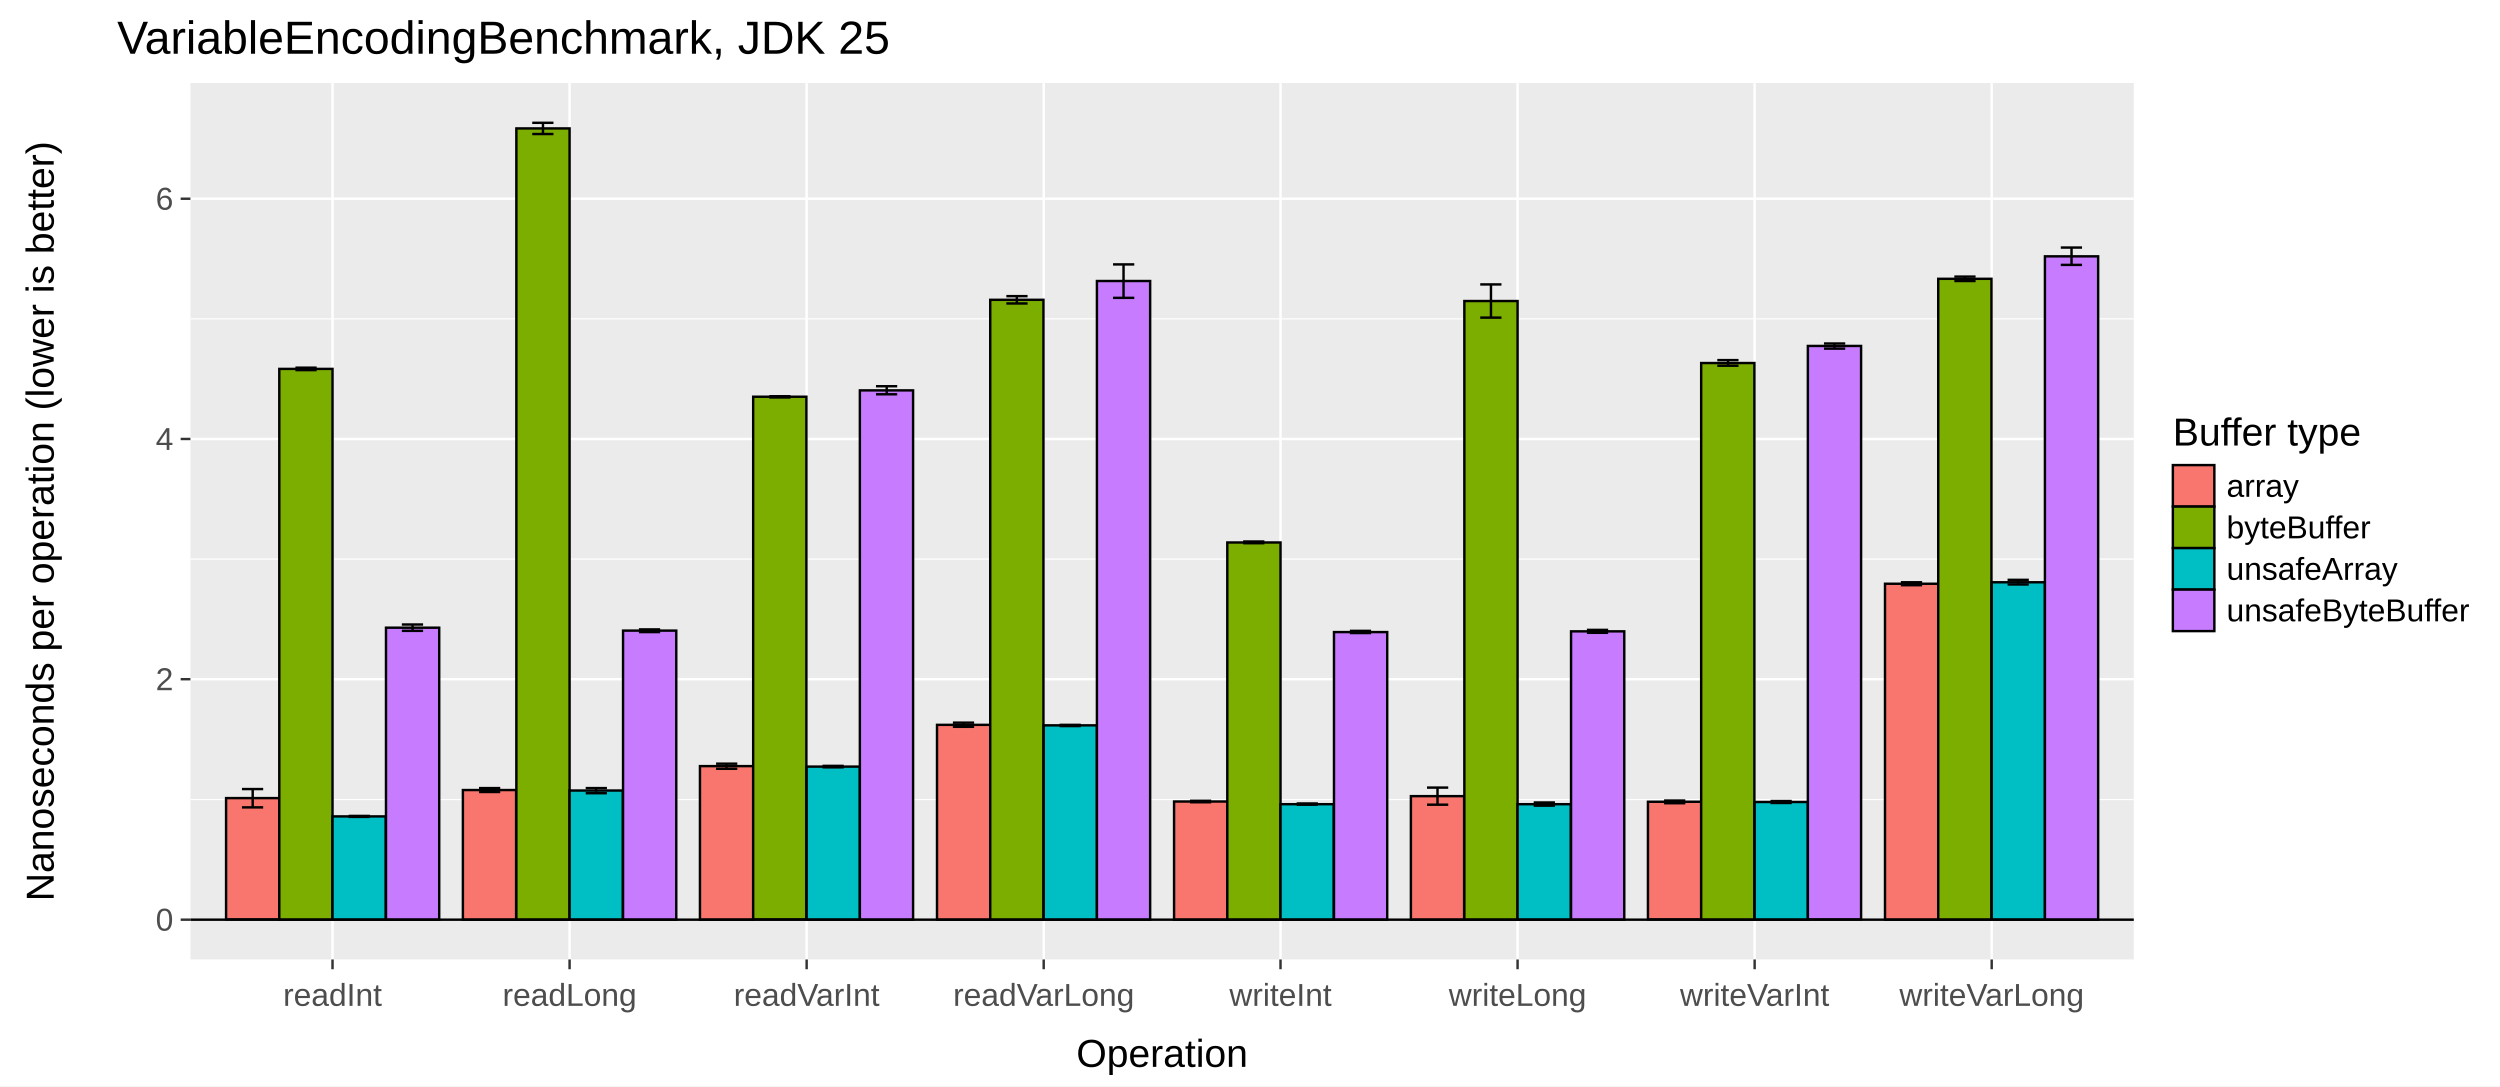
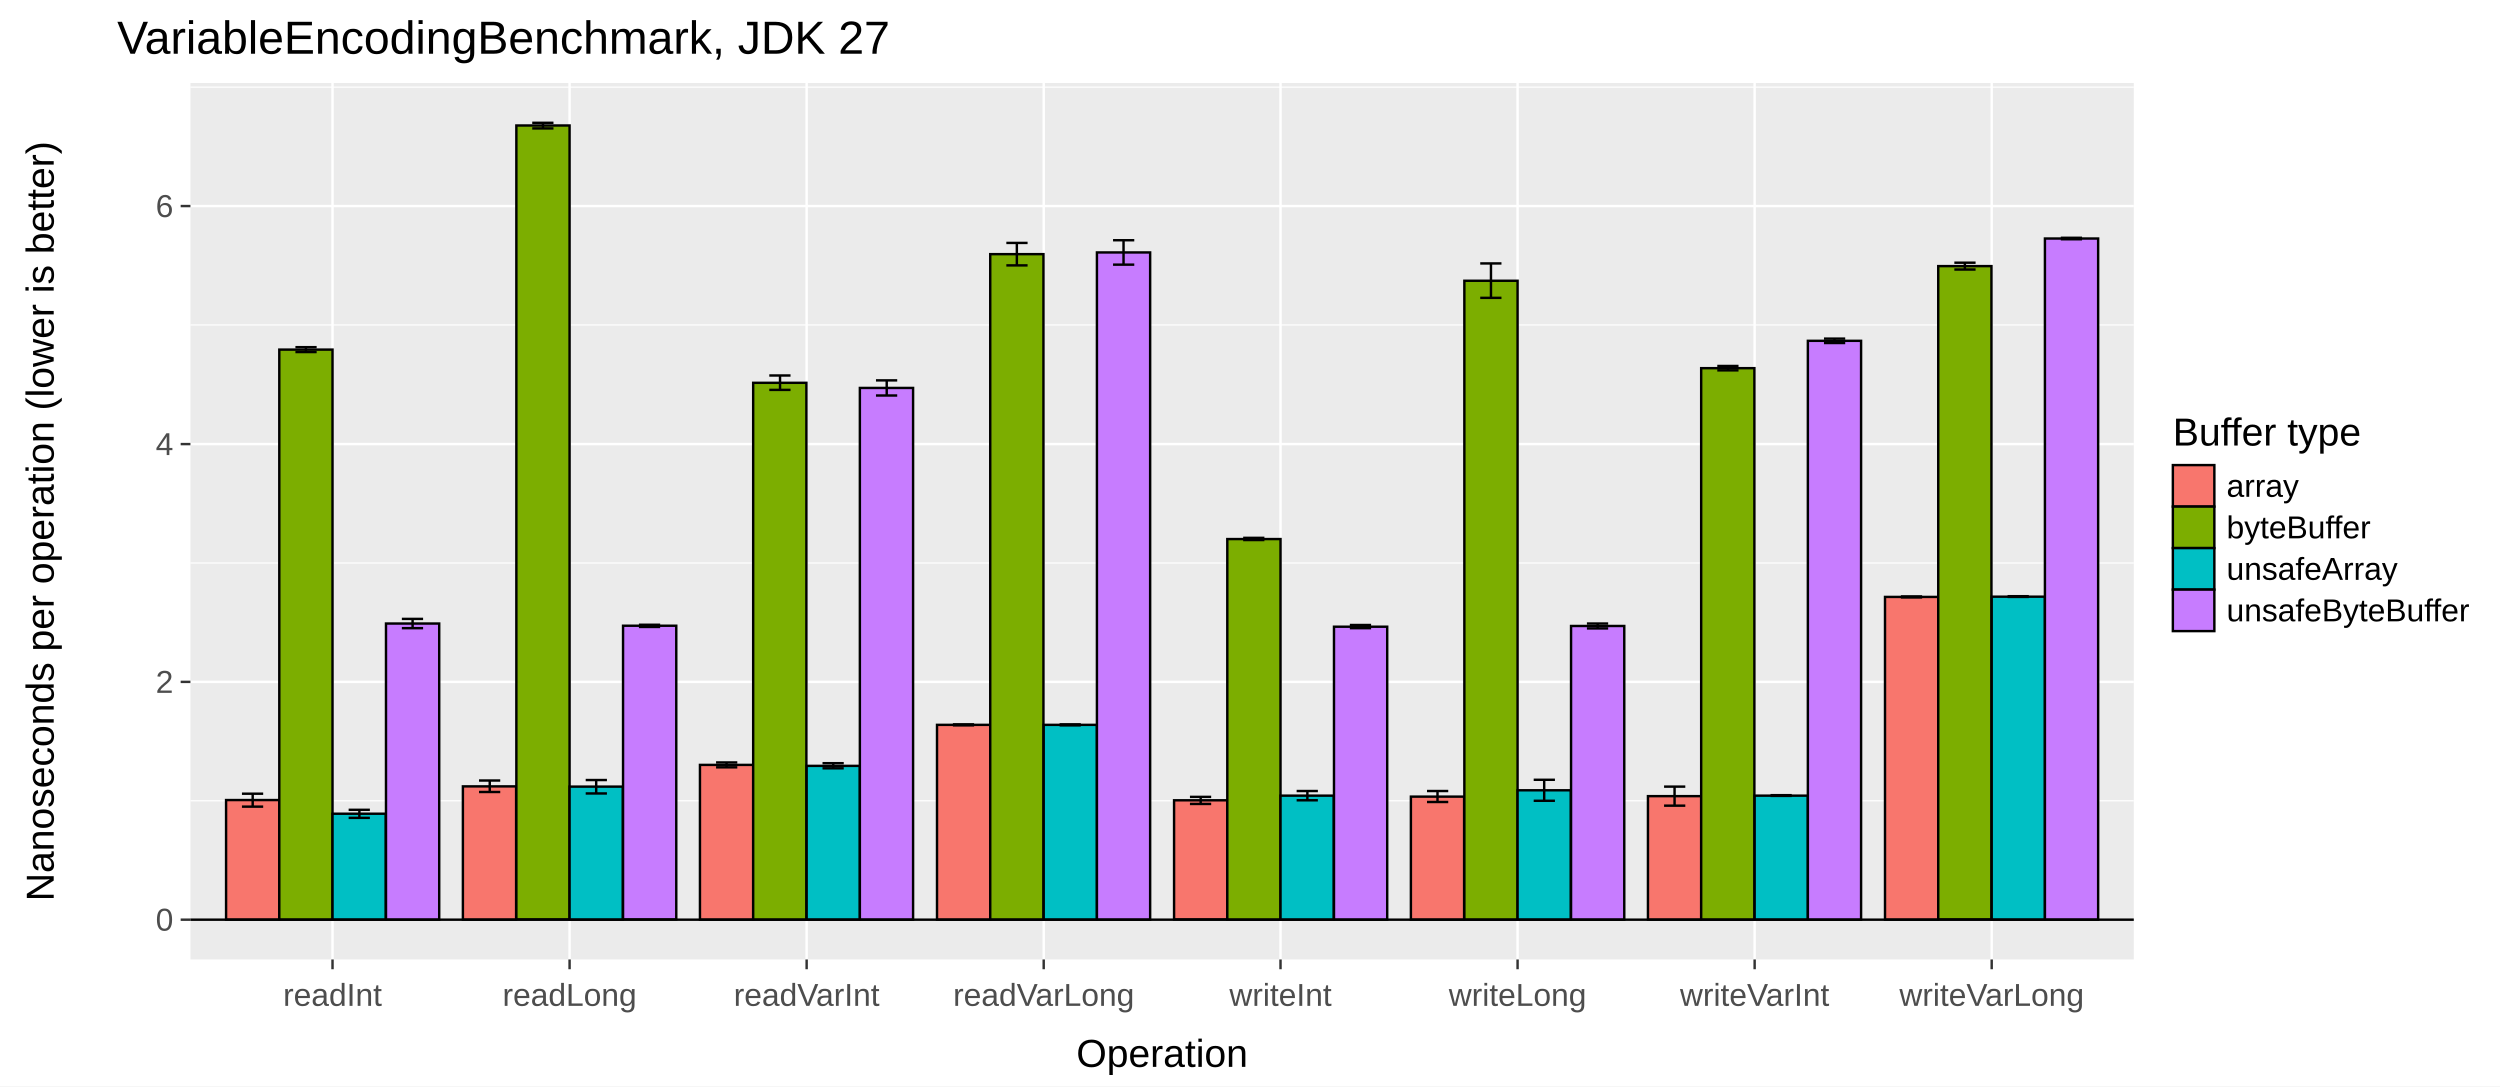
<svg xmlns="http://www.w3.org/2000/svg" width="1024" height="445" viewBox="0 0 1024 445" role="img">
  <style>
text { font-family: Arial, Helvetica, sans-serif; font-size: 13px; fill: #4D4D4D }
.title { font-size: 19px; fill: #000000 }
.axisTitle, .legendTitle { font-size: 16px; fill: #000000 }
.legend { fill: #000000 }
.background { fill: #FFFFFF }
.plot { fill: #EBEBEB }
.grid { stroke: #FFFFFF }
.minor { stroke: #FFFFFF; stroke-width: 0.5 }
.tick { stroke: #333333 }
.bar, .line { stroke: #000000 }
</style>
  <rect class="background" width="1024" height="445" />
-   <text class="title" x="48" y="22">VariableEncodingBenchmark, JDK 25</text>
+   <text class="title" x="48" y="22">VariableEncodingBenchmark, JDK 27</text>
  <rect class="plot" x="78" y="34" width="796" height="359" />
-   <line class="minor" x1="78" y1="327.5" x2="874" y2="327.5" />
-   <line class="grid" x1="78" y1="278.2" x2="874" y2="278.2" />
-   <line class="minor" x1="78" y1="229.0" x2="874" y2="229.0" />
-   <line class="grid" x1="78" y1="179.8" x2="874" y2="179.8" />
-   <line class="minor" x1="78" y1="130.6" x2="874" y2="130.6" />
-   <line class="grid" x1="78" y1="81.4" x2="874" y2="81.4" />
+   <line class="minor" x1="78" y1="328.0" x2="874" y2="328.0" />
+   <line class="grid" x1="78" y1="279.3" x2="874" y2="279.3" />
+   <line class="minor" x1="78" y1="230.6" x2="874" y2="230.6" />
+   <line class="grid" x1="78" y1="181.9" x2="874" y2="181.9" />
+   <line class="minor" x1="78" y1="133.1" x2="874" y2="133.1" />
+   <line class="grid" x1="78" y1="84.4" x2="874" y2="84.4" />
+   <line class="minor" x1="78" y1="35.7" x2="874" y2="35.7" />
  <line class="tick" x1="74" y1="376.7" x2="78" y2="376.7" />
  <text x="71" y="381.2" text-anchor="end">0</text>
-   <line class="tick" x1="74" y1="278.2" x2="78" y2="278.2" />
-   <text x="71" y="282.7" text-anchor="end">2</text>
-   <line class="tick" x1="74" y1="179.8" x2="78" y2="179.8" />
-   <text x="71" y="184.3" text-anchor="end">4</text>
-   <line class="tick" x1="74" y1="81.4" x2="78" y2="81.4" />
-   <text x="71" y="85.9" text-anchor="end">6</text>
+   <line class="tick" x1="74" y1="279.3" x2="78" y2="279.3" />
+   <text x="71" y="283.8" text-anchor="end">2</text>
+   <line class="tick" x1="74" y1="181.9" x2="78" y2="181.9" />
+   <text x="71" y="186.4" text-anchor="end">4</text>
+   <line class="tick" x1="74" y1="84.4" x2="78" y2="84.4" />
+   <text x="71" y="88.9" text-anchor="end">6</text>
  <text class="axisTitle" transform="translate(22 213.5) rotate(-90)" text-anchor="middle">Nanoseconds per operation (lower is better)</text>
  <line class="grid" x1="136.2" y1="34" x2="136.2" y2="393" />
  <line class="tick" x1="136.2" y1="393" x2="136.2" y2="397" />
  <text x="136.2" y="412" text-anchor="middle">readInt</text>
  <line class="grid" x1="233.3" y1="34" x2="233.3" y2="393" />
  <line class="tick" x1="233.3" y1="393" x2="233.3" y2="397" />
  <text x="233.3" y="412" text-anchor="middle">readLong</text>
  <line class="grid" x1="330.4" y1="34" x2="330.4" y2="393" />
  <line class="tick" x1="330.4" y1="393" x2="330.4" y2="397" />
  <text x="330.4" y="412" text-anchor="middle">readVarInt</text>
  <line class="grid" x1="427.5" y1="34" x2="427.5" y2="393" />
  <line class="tick" x1="427.5" y1="393" x2="427.5" y2="397" />
  <text x="427.5" y="412" text-anchor="middle">readVarLong</text>
  <line class="grid" x1="524.5" y1="34" x2="524.5" y2="393" />
  <line class="tick" x1="524.5" y1="393" x2="524.5" y2="397" />
  <text x="524.5" y="412" text-anchor="middle">writeInt</text>
  <line class="grid" x1="621.6" y1="34" x2="621.6" y2="393" />
  <line class="tick" x1="621.6" y1="393" x2="621.6" y2="397" />
  <text x="621.6" y="412" text-anchor="middle">writeLong</text>
  <line class="grid" x1="718.7" y1="34" x2="718.7" y2="393" />
  <line class="tick" x1="718.7" y1="393" x2="718.7" y2="397" />
  <text x="718.7" y="412" text-anchor="middle">writeVarInt</text>
  <line class="grid" x1="815.8" y1="34" x2="815.8" y2="393" />
  <line class="tick" x1="815.8" y1="393" x2="815.8" y2="397" />
  <text x="815.8" y="412" text-anchor="middle">writeVarLong</text>
  <text class="axisTitle" x="476.0" y="437" text-anchor="middle">Operation</text>
-   <rect class="bar" fill="#F8766D" x="92.6" y="326.9" width="21.8" height="49.7" />
-   <path class="line" fill="none" d="M103.5 330.7V323.2M99.1 330.7h8.7M99.1 323.2h8.7" />
-   <rect class="bar" fill="#7CAE00" x="114.4" y="151.1" width="21.8" height="225.6" />
-   <path class="line" fill="none" d="M125.3 151.6V150.6M121.0 151.6h8.7M121.0 150.6h8.7" />
-   <rect class="bar" fill="#00BFC4" x="136.2" y="334.4" width="21.8" height="42.3" />
-   <path class="line" fill="none" d="M147.2 334.6V334.2M142.8 334.6h8.7M142.8 334.2h8.7" />
-   <rect class="bar" fill="#C77CFF" x="158.1" y="257.1" width="21.8" height="119.6" />
-   <path class="line" fill="none" d="M169.0 258.4V255.8M164.6 258.4h8.7M164.6 255.8h8.7" />
-   <rect class="bar" fill="#F8766D" x="189.6" y="323.6" width="21.8" height="53.1" />
-   <path class="line" fill="none" d="M200.6 324.4V322.8M196.2 324.4h8.7M196.2 322.8h8.7" />
-   <rect class="bar" fill="#7CAE00" x="211.5" y="52.6" width="21.8" height="324.1" />
-   <path class="line" fill="none" d="M222.4 54.9V50.3M218.0 54.9h8.7M218.0 50.3h8.7" />
-   <rect class="bar" fill="#00BFC4" x="233.3" y="323.8" width="21.8" height="52.9" />
-   <path class="line" fill="none" d="M244.2 324.9V322.8M239.9 324.9h8.7M239.9 322.8h8.7" />
-   <rect class="bar" fill="#C77CFF" x="255.2" y="258.3" width="21.8" height="118.4" />
-   <path class="line" fill="none" d="M266.1 258.9V257.8M261.7 258.9h8.7M261.7 257.8h8.7" />
-   <rect class="bar" fill="#F8766D" x="286.7" y="313.8" width="21.8" height="62.9" />
-   <path class="line" fill="none" d="M297.6 314.9V312.8M293.3 314.9h8.7M293.3 312.8h8.7" />
-   <rect class="bar" fill="#7CAE00" x="308.5" y="162.5" width="21.8" height="214.1" />
-   <path class="line" fill="none" d="M319.5 162.8V162.3M315.1 162.8h8.7M315.1 162.3h8.7" />
-   <rect class="bar" fill="#00BFC4" x="330.4" y="314.0" width="21.8" height="62.7" />
-   <path class="line" fill="none" d="M341.3 314.3V313.7M336.9 314.3h8.7M336.9 313.7h8.7" />
-   <rect class="bar" fill="#C77CFF" x="352.2" y="159.9" width="21.8" height="216.8" />
-   <path class="line" fill="none" d="M363.2 161.5V158.2M358.8 161.5h8.7M358.8 158.2h8.7" />
+   <rect class="bar" fill="#F8766D" x="92.6" y="327.7" width="21.8" height="49.0" />
+   <path class="line" fill="none" d="M103.5 330.4V325.1M99.1 330.4h8.7M99.1 325.1h8.7" />
+   <rect class="bar" fill="#7CAE00" x="114.4" y="143.2" width="21.8" height="233.5" />
+   <path class="line" fill="none" d="M125.3 144.2V142.2M121.0 144.2h8.7M121.0 142.2h8.7" />
+   <rect class="bar" fill="#00BFC4" x="136.2" y="333.3" width="21.8" height="43.4" />
+   <path class="line" fill="none" d="M147.2 335.0V331.7M142.8 335.0h8.7M142.8 331.7h8.7" />
+   <rect class="bar" fill="#C77CFF" x="158.1" y="255.4" width="21.8" height="121.3" />
+   <path class="line" fill="none" d="M169.0 257.3V253.5M164.6 257.3h8.7M164.6 253.5h8.7" />
+   <rect class="bar" fill="#F8766D" x="189.6" y="322.1" width="21.8" height="54.6" />
+   <path class="line" fill="none" d="M200.6 324.4V319.7M196.2 324.4h8.7M196.2 319.7h8.7" />
+   <rect class="bar" fill="#7CAE00" x="211.5" y="51.4" width="21.8" height="325.2" />
+   <path class="line" fill="none" d="M222.4 52.6V50.3M218.0 52.6h8.7M218.0 50.3h8.7" />
+   <rect class="bar" fill="#00BFC4" x="233.3" y="322.2" width="21.8" height="54.5" />
+   <path class="line" fill="none" d="M244.2 325.0V319.5M239.9 325.0h8.7M239.9 319.5h8.7" />
+   <rect class="bar" fill="#C77CFF" x="255.2" y="256.3" width="21.8" height="120.3" />
+   <path class="line" fill="none" d="M266.1 256.8V255.9M261.7 256.8h8.7M261.7 255.9h8.7" />
+   <rect class="bar" fill="#F8766D" x="286.7" y="313.3" width="21.8" height="63.4" />
+   <path class="line" fill="none" d="M297.6 314.3V312.3M293.3 314.3h8.7M293.3 312.3h8.7" />
+   <rect class="bar" fill="#7CAE00" x="308.5" y="156.8" width="21.8" height="219.9" />
+   <path class="line" fill="none" d="M319.5 159.7V153.8M315.1 159.7h8.7M315.1 153.8h8.7" />
+   <rect class="bar" fill="#00BFC4" x="330.4" y="313.7" width="21.8" height="63.0" />
+   <path class="line" fill="none" d="M341.3 314.7V312.6M336.9 314.7h8.7M336.9 312.6h8.7" />
+   <rect class="bar" fill="#C77CFF" x="352.2" y="158.9" width="21.8" height="217.8" />
+   <path class="line" fill="none" d="M363.2 162.0V155.8M358.8 162.0h8.7M358.8 155.8h8.7" />
  <rect class="bar" fill="#F8766D" x="383.8" y="296.9" width="21.8" height="79.8" />
-   <path class="line" fill="none" d="M394.7 297.7V296.0M390.3 297.7h8.7M390.3 296.0h8.7" />
-   <rect class="bar" fill="#7CAE00" x="405.6" y="122.8" width="21.8" height="253.9" />
-   <path class="line" fill="none" d="M416.5 124.3V121.3M412.2 124.3h8.7M412.2 121.3h8.7" />
-   <rect class="bar" fill="#00BFC4" x="427.5" y="297.1" width="21.8" height="79.6" />
-   <path class="line" fill="none" d="M438.4 297.4V296.9M434.0 297.4h8.7M434.0 296.9h8.7" />
-   <rect class="bar" fill="#C77CFF" x="449.3" y="115.1" width="21.8" height="261.6" />
-   <path class="line" fill="none" d="M460.2 122.0V108.3M455.9 122.0h8.7M455.9 108.3h8.7" />
-   <rect class="bar" fill="#F8766D" x="480.9" y="328.3" width="21.8" height="48.4" />
-   <path class="line" fill="none" d="M491.8 328.6V328.0M487.4 328.6h8.7M487.4 328.0h8.7" />
-   <rect class="bar" fill="#7CAE00" x="502.7" y="222.2" width="21.8" height="154.5" />
-   <path class="line" fill="none" d="M513.6 222.5V221.8M509.2 222.5h8.7M509.2 221.8h8.7" />
-   <rect class="bar" fill="#00BFC4" x="524.5" y="329.4" width="21.8" height="47.3" />
-   <path class="line" fill="none" d="M535.5 329.6V329.1M531.1 329.6h8.7M531.1 329.1h8.7" />
-   <rect class="bar" fill="#C77CFF" x="546.4" y="258.9" width="21.8" height="117.8" />
-   <path class="line" fill="none" d="M557.3 259.3V258.4M552.9 259.3h8.7M552.9 258.4h8.7" />
-   <rect class="bar" fill="#F8766D" x="577.9" y="326.1" width="21.8" height="50.6" />
-   <path class="line" fill="none" d="M588.8 329.6V322.6M584.5 329.6h8.7M584.5 322.6h8.7" />
-   <rect class="bar" fill="#7CAE00" x="599.8" y="123.3" width="21.8" height="253.4" />
-   <path class="line" fill="none" d="M610.7 130.1V116.5M606.3 130.1h8.7M606.3 116.5h8.7" />
-   <rect class="bar" fill="#00BFC4" x="621.6" y="329.4" width="21.8" height="47.3" />
-   <path class="line" fill="none" d="M632.5 330.0V328.7M628.2 330.0h8.7M628.2 328.7h8.7" />
-   <rect class="bar" fill="#C77CFF" x="643.5" y="258.6" width="21.8" height="118.1" />
-   <path class="line" fill="none" d="M654.4 259.2V258.0M650.0 259.2h8.7M650.0 258.0h8.7" />
-   <rect class="bar" fill="#F8766D" x="675.0" y="328.4" width="21.8" height="48.2" />
-   <path class="line" fill="none" d="M685.9 329.0V327.9M681.6 329.0h8.7M681.6 327.9h8.7" />
-   <rect class="bar" fill="#7CAE00" x="696.8" y="148.7" width="21.8" height="228.0" />
-   <path class="line" fill="none" d="M707.8 149.8V147.5M703.4 149.8h8.7M703.4 147.5h8.7" />
-   <rect class="bar" fill="#00BFC4" x="718.7" y="328.5" width="21.8" height="48.2" />
-   <path class="line" fill="none" d="M729.6 328.9V328.1M725.2 328.9h8.7M725.2 328.1h8.7" />
-   <rect class="bar" fill="#C77CFF" x="740.5" y="141.7" width="21.8" height="234.9" />
-   <path class="line" fill="none" d="M751.4 142.8V140.7M747.1 142.8h8.7M747.1 140.7h8.7" />
-   <rect class="bar" fill="#F8766D" x="772.1" y="239.1" width="21.8" height="137.6" />
-   <path class="line" fill="none" d="M783.0 239.7V238.5M778.6 239.7h8.7M778.6 238.5h8.7" />
-   <rect class="bar" fill="#7CAE00" x="793.9" y="114.2" width="21.8" height="262.5" />
-   <path class="line" fill="none" d="M804.8 115.1V113.3M800.5 115.1h8.7M800.5 113.3h8.7" />
-   <rect class="bar" fill="#00BFC4" x="815.8" y="238.5" width="21.8" height="138.2" />
-   <path class="line" fill="none" d="M826.7 239.4V237.5M822.3 239.4h8.7M822.3 237.5h8.7" />
-   <rect class="bar" fill="#C77CFF" x="837.6" y="105.0" width="21.8" height="271.7" />
-   <path class="line" fill="none" d="M848.5 108.5V101.4M844.1 108.5h8.7M844.1 101.4h8.7" />
+   <path class="line" fill="none" d="M394.7 297.1V296.7M390.3 297.1h8.7M390.3 296.7h8.7" />
+   <rect class="bar" fill="#7CAE00" x="405.6" y="104.1" width="21.8" height="272.6" />
+   <path class="line" fill="none" d="M416.5 108.7V99.5M412.2 108.7h8.7M412.2 99.5h8.7" />
+   <rect class="bar" fill="#00BFC4" x="427.5" y="296.9" width="21.8" height="79.8" />
+   <path class="line" fill="none" d="M438.4 297.1V296.7M434.0 297.1h8.7M434.0 296.7h8.7" />
+   <rect class="bar" fill="#C77CFF" x="449.3" y="103.4" width="21.8" height="273.3" />
+   <path class="line" fill="none" d="M460.2 108.4V98.4M455.9 108.4h8.7M455.9 98.4h8.7" />
+   <rect class="bar" fill="#F8766D" x="480.9" y="327.8" width="21.8" height="48.8" />
+   <path class="line" fill="none" d="M491.8 329.3V326.4M487.4 329.3h8.7M487.4 326.4h8.7" />
+   <rect class="bar" fill="#7CAE00" x="502.7" y="220.8" width="21.8" height="155.9" />
+   <path class="line" fill="none" d="M513.6 221.2V220.3M509.2 221.2h8.7M509.2 220.3h8.7" />
+   <rect class="bar" fill="#00BFC4" x="524.5" y="325.9" width="21.8" height="50.8" />
+   <path class="line" fill="none" d="M535.5 327.8V324.0M531.1 327.8h8.7M531.1 324.0h8.7" />
+   <rect class="bar" fill="#C77CFF" x="546.4" y="256.7" width="21.8" height="120.0" />
+   <path class="line" fill="none" d="M557.3 257.3V256.0M552.9 257.3h8.7M552.9 256.0h8.7" />
+   <rect class="bar" fill="#F8766D" x="577.9" y="326.3" width="21.8" height="50.4" />
+   <path class="line" fill="none" d="M588.8 328.5V324.0M584.5 328.5h8.7M584.5 324.0h8.7" />
+   <rect class="bar" fill="#7CAE00" x="599.8" y="115.0" width="21.8" height="261.7" />
+   <path class="line" fill="none" d="M610.7 122.0V107.9M606.3 122.0h8.7M606.3 107.9h8.7" />
+   <rect class="bar" fill="#00BFC4" x="621.6" y="323.7" width="21.8" height="53.0" />
+   <path class="line" fill="none" d="M632.5 328.0V319.4M628.2 328.0h8.7M628.2 319.4h8.7" />
+   <rect class="bar" fill="#C77CFF" x="643.5" y="256.4" width="21.8" height="120.3" />
+   <path class="line" fill="none" d="M654.4 257.4V255.4M650.0 257.4h8.7M650.0 255.4h8.7" />
+   <rect class="bar" fill="#F8766D" x="675.0" y="326.1" width="21.8" height="50.6" />
+   <path class="line" fill="none" d="M685.9 330.0V322.2M681.6 330.0h8.7M681.6 322.2h8.7" />
+   <rect class="bar" fill="#7CAE00" x="696.8" y="150.8" width="21.8" height="225.9" />
+   <path class="line" fill="none" d="M707.8 151.7V149.9M703.4 151.7h8.7M703.4 149.9h8.7" />
+   <rect class="bar" fill="#00BFC4" x="718.7" y="325.9" width="21.8" height="50.8" />
+   <path class="line" fill="none" d="M729.6 326.0V325.7M725.2 326.0h8.7M725.2 325.7h8.7" />
+   <rect class="bar" fill="#C77CFF" x="740.5" y="139.6" width="21.8" height="237.1" />
+   <path class="line" fill="none" d="M751.4 140.5V138.7M747.1 140.5h8.7M747.1 138.7h8.7" />
+   <rect class="bar" fill="#F8766D" x="772.1" y="244.5" width="21.8" height="132.2" />
+   <path class="line" fill="none" d="M783.0 244.7V244.3M778.6 244.7h8.7M778.6 244.3h8.7" />
+   <rect class="bar" fill="#7CAE00" x="793.9" y="109.0" width="21.8" height="267.6" />
+   <path class="line" fill="none" d="M804.8 110.4V107.6M800.5 110.4h8.7M800.5 107.6h8.7" />
+   <rect class="bar" fill="#00BFC4" x="815.8" y="244.4" width="21.8" height="132.3" />
+   <path class="line" fill="none" d="M826.7 244.5V244.2M822.3 244.5h8.7M822.3 244.2h8.7" />
+   <rect class="bar" fill="#C77CFF" x="837.6" y="97.7" width="21.8" height="279.0" />
+   <path class="line" fill="none" d="M848.5 98.0V97.4M844.1 98.0h8.7M844.1 97.4h8.7" />
  <line class="line" x1="78" y1="376.7" x2="874" y2="376.7" />
  <text class="legendTitle" x="890" y="182.5">Buffer type</text>
  <rect class="bar" fill="#F8766D" x="890" y="190.5" width="17" height="17" />
  <text class="legend" x="912" y="203.5">array</text>
  <rect class="bar" fill="#7CAE00" x="890" y="207.5" width="17" height="17" />
  <text class="legend" x="912" y="220.5">byteBuffer</text>
  <rect class="bar" fill="#00BFC4" x="890" y="224.5" width="17" height="17" />
  <text class="legend" x="912" y="237.5">unsafeArray</text>
  <rect class="bar" fill="#C77CFF" x="890" y="241.5" width="17" height="17" />
  <text class="legend" x="912" y="254.5">unsafeByteBuffer</text>
</svg>
